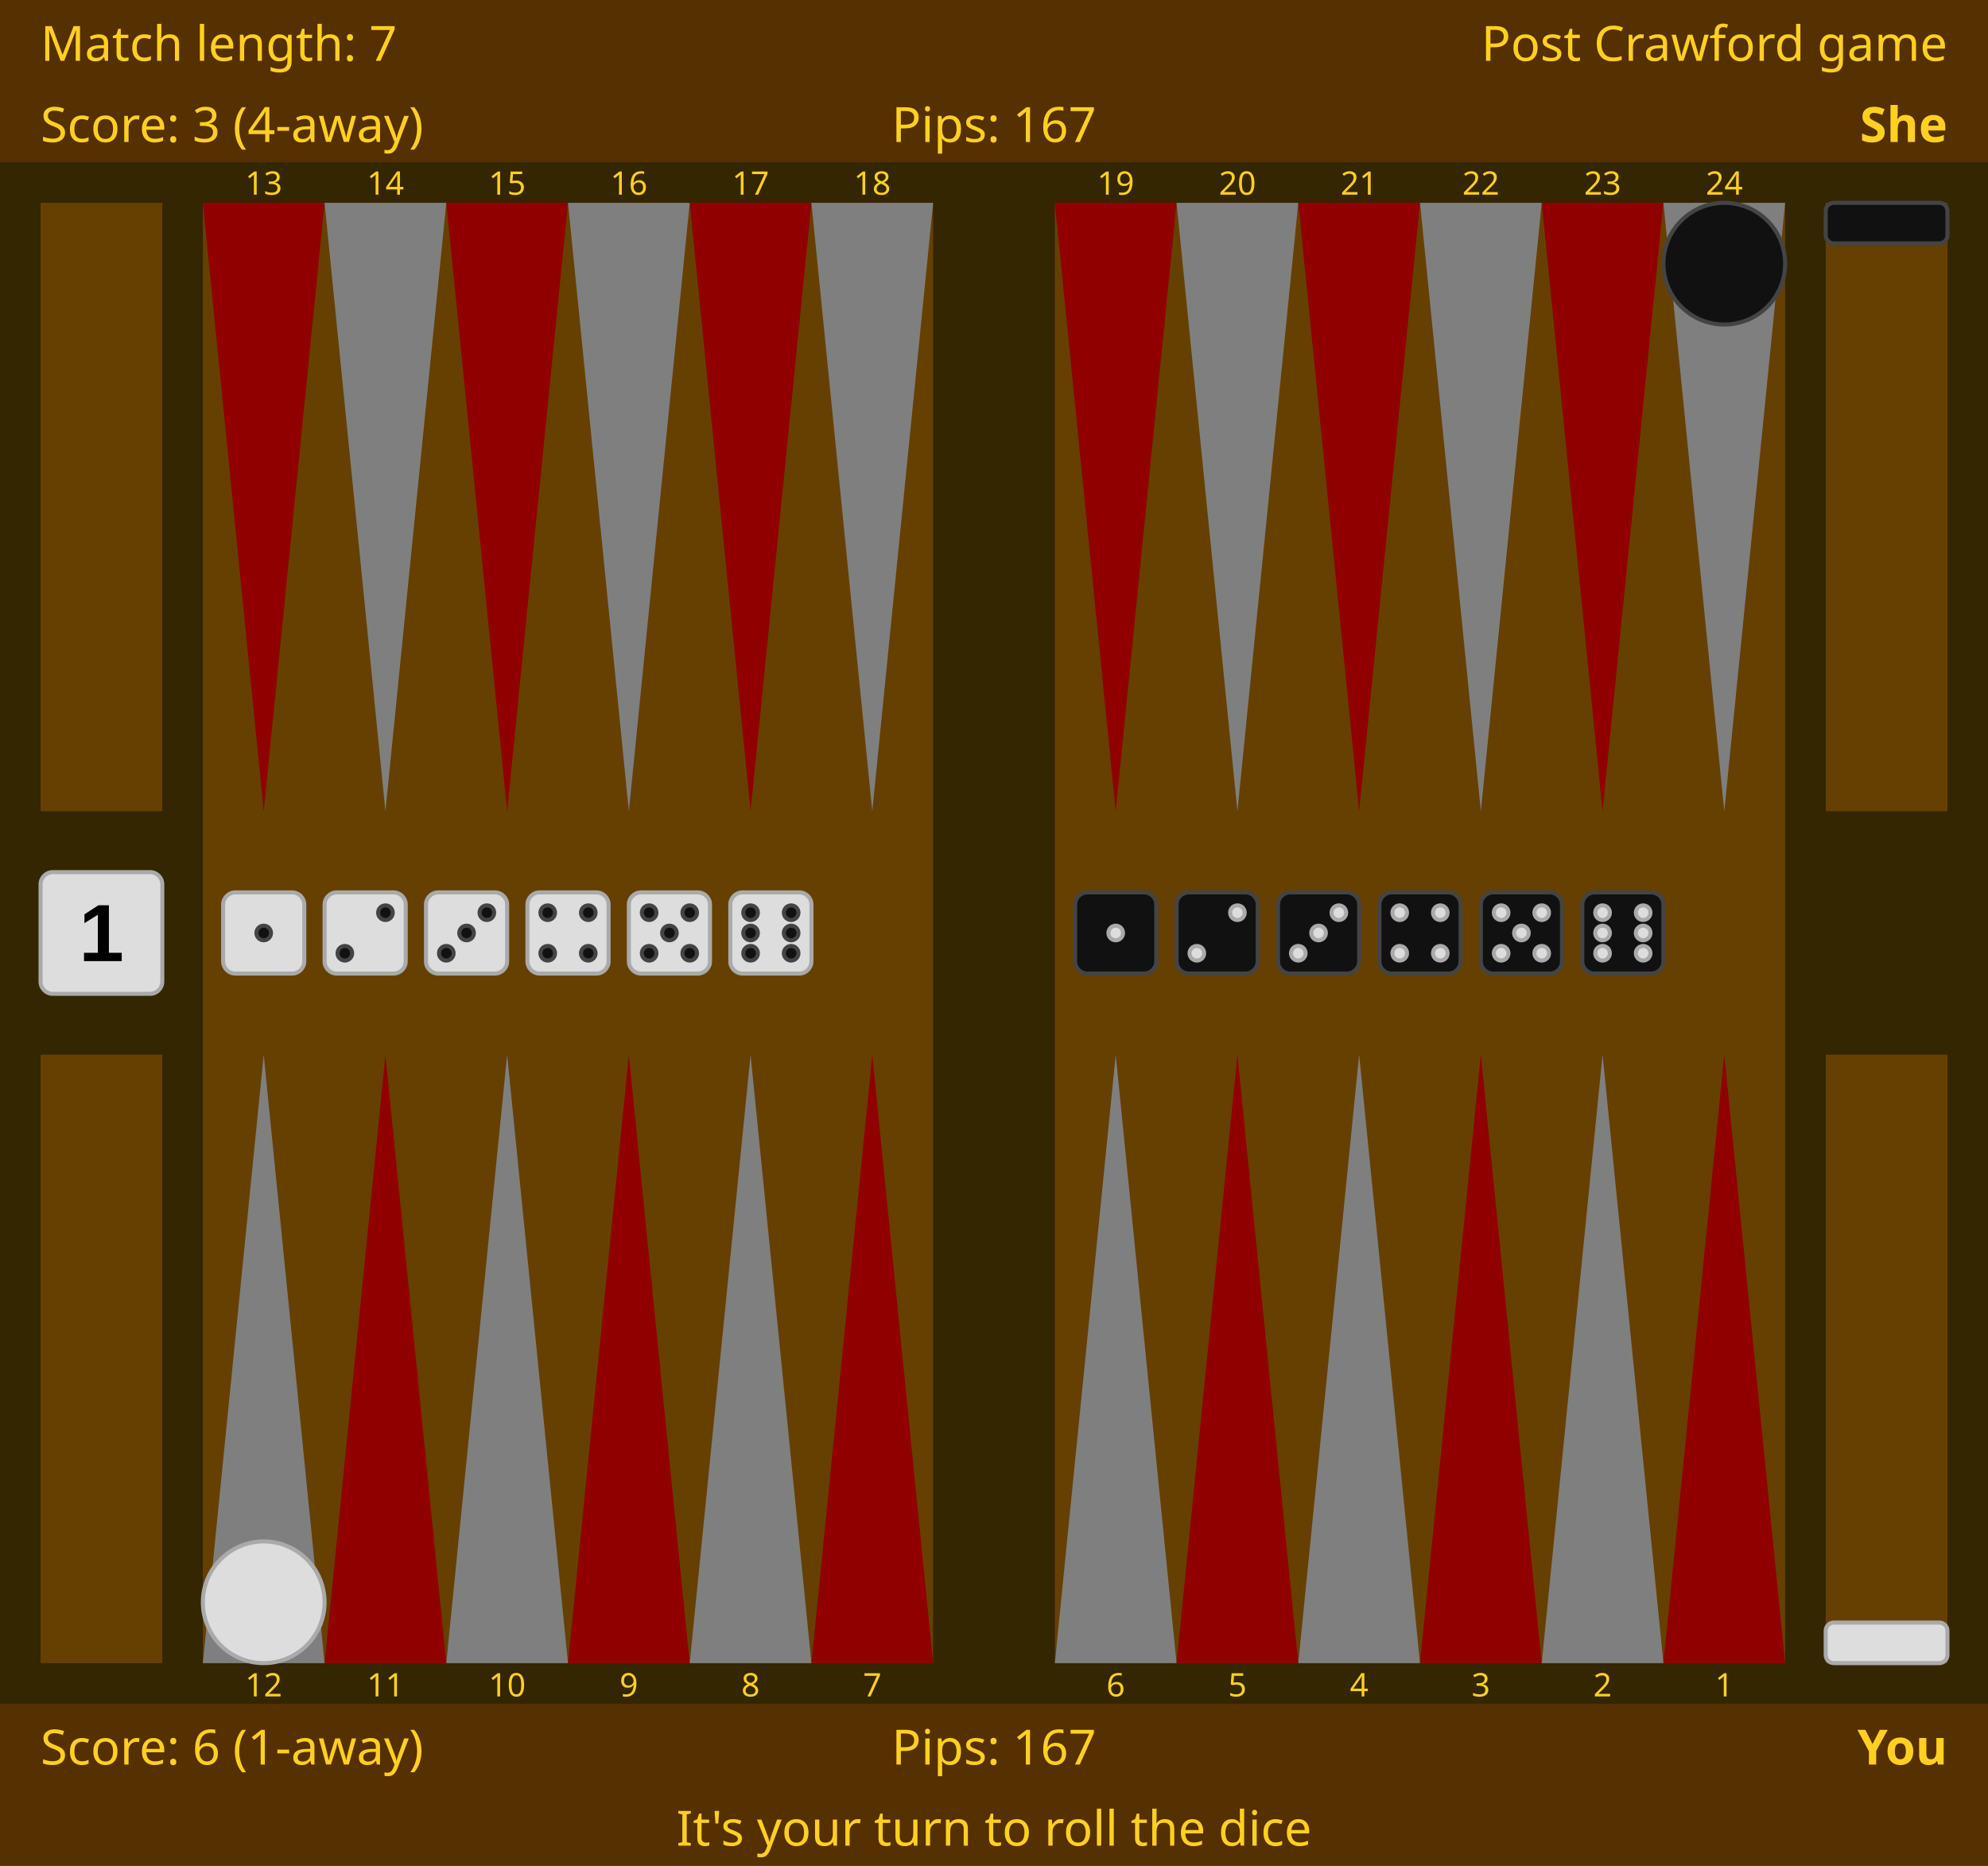
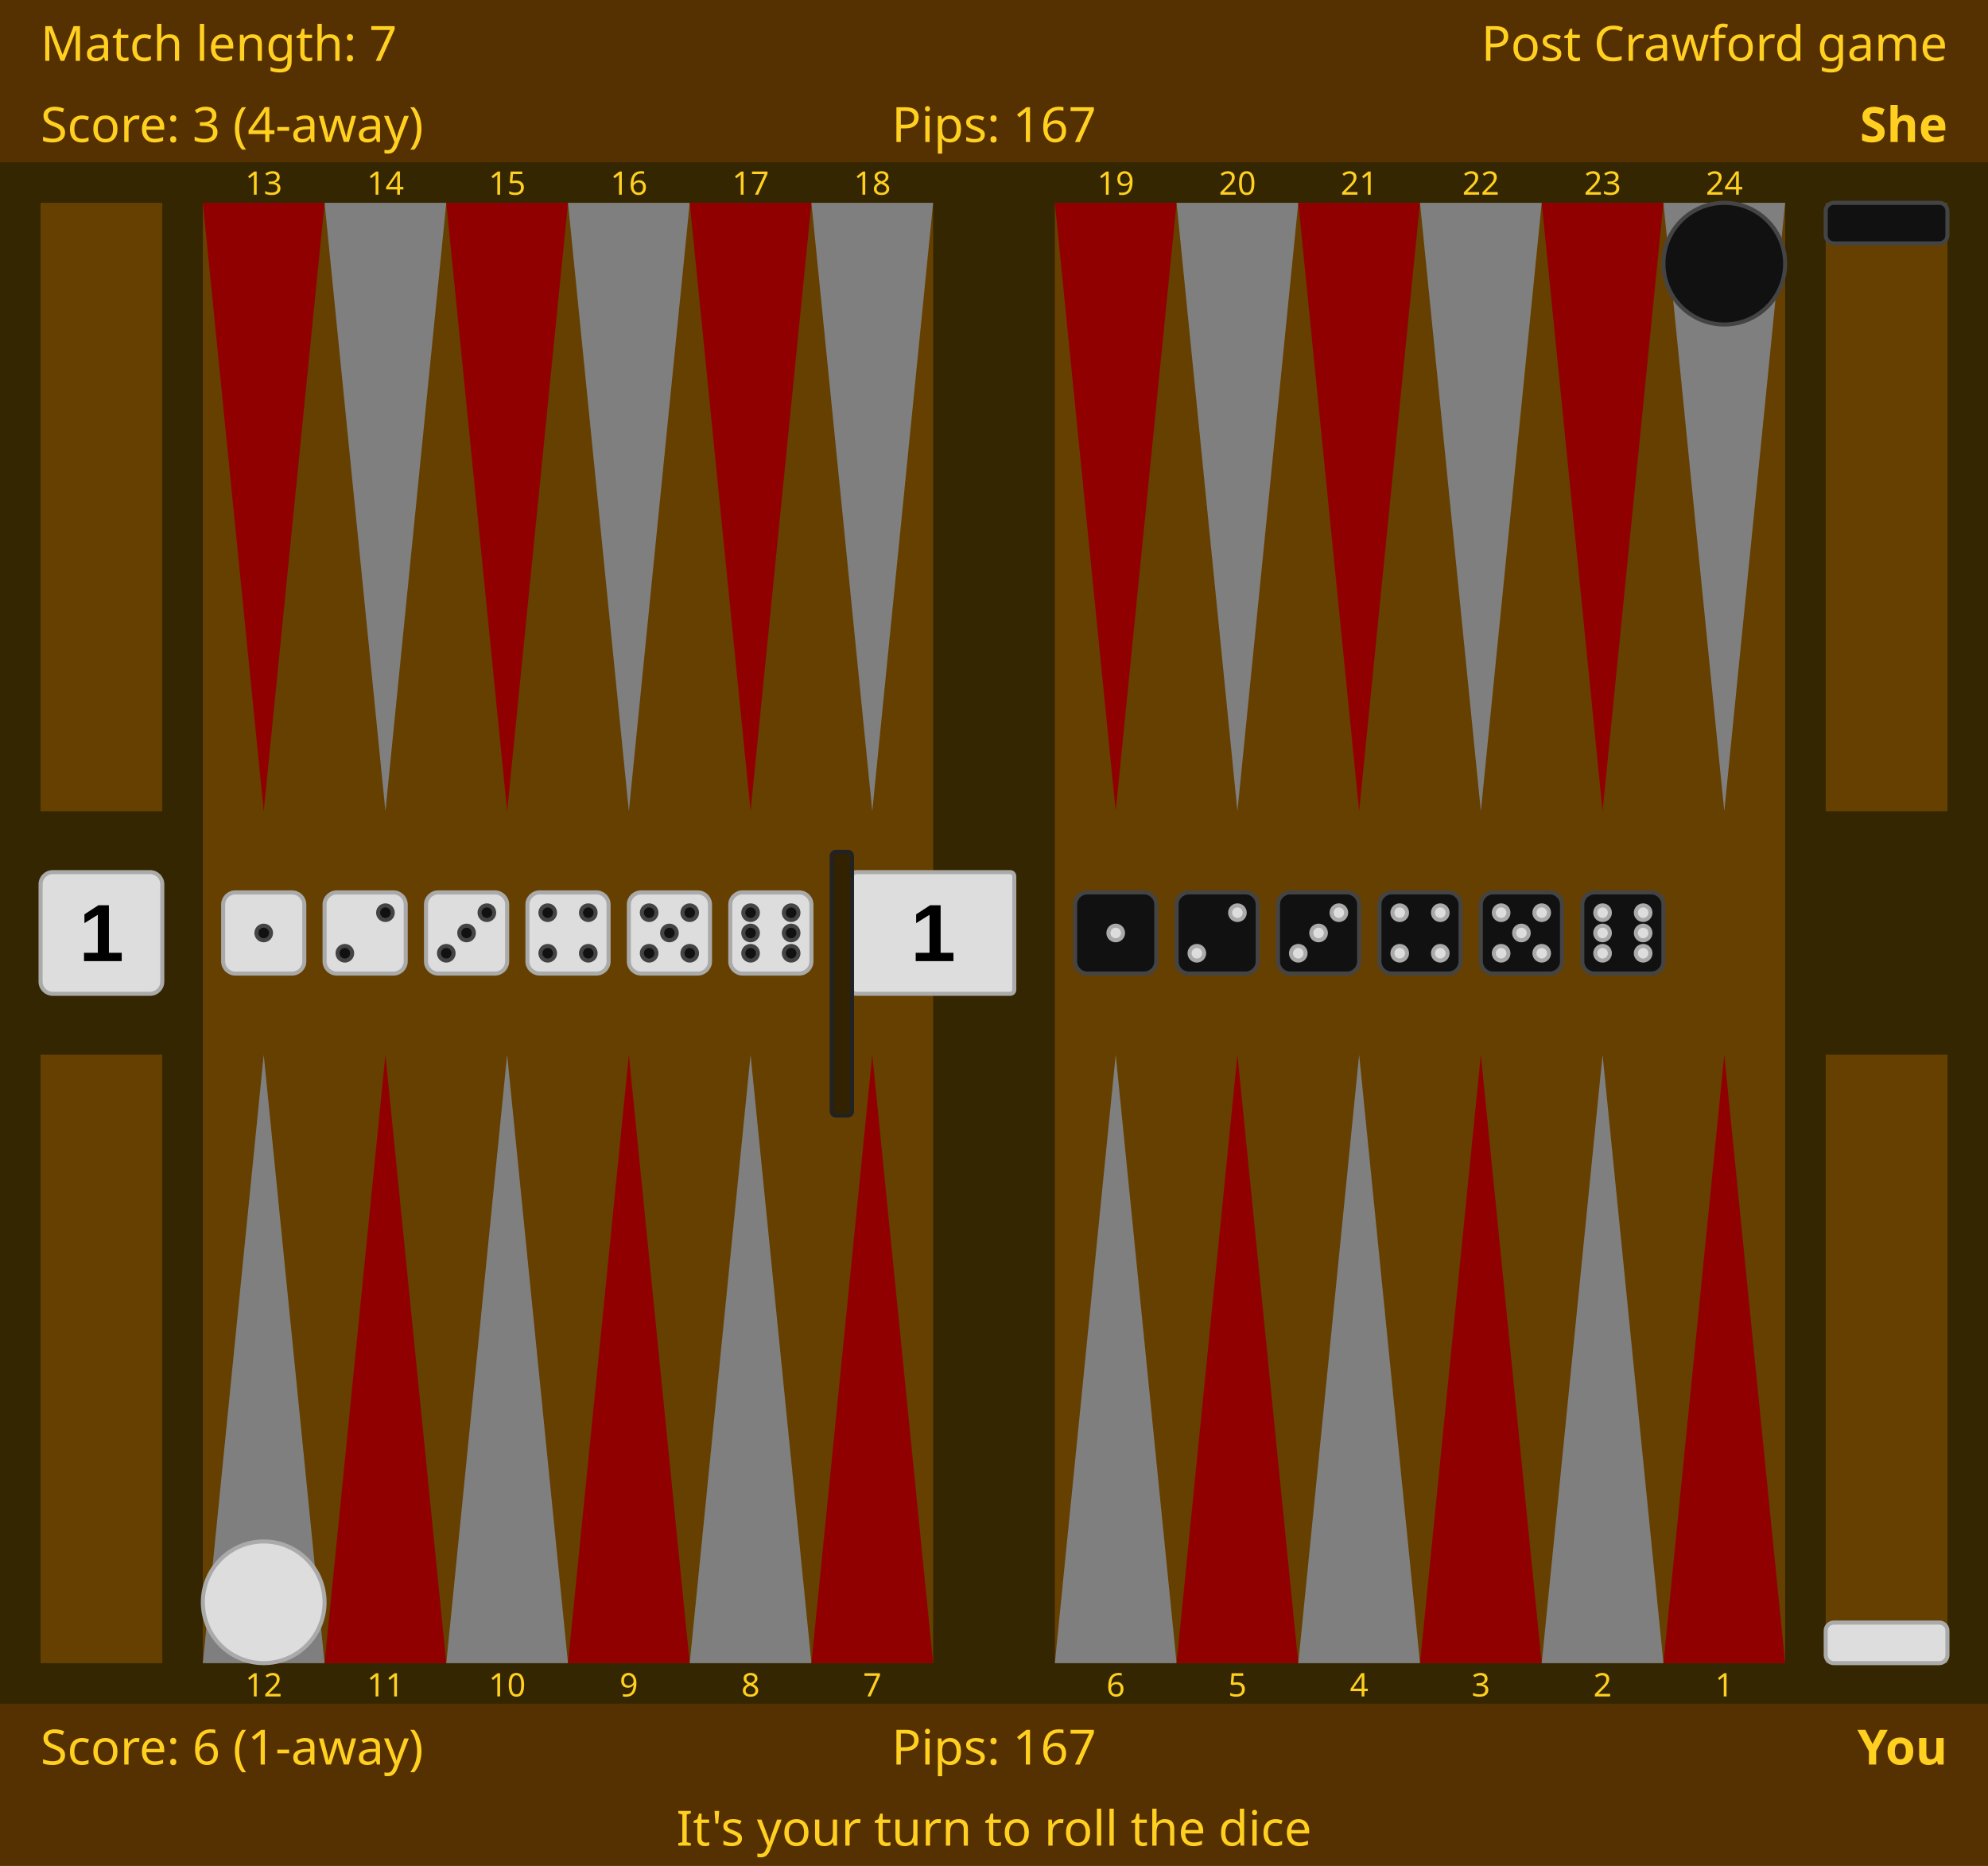
<svg xmlns="http://www.w3.org/2000/svg" viewBox="0 0 490 460" width="490" height="460">
  <rect width="490" height="460" fill="#553000" />
  <g>
    <text id="match_length" font-family="Verdana" font-size="12px" text-anchor="start" x="10" y="15" fill="#ffd020">Match length: 7</text>
    <text id="game_info" font-family="Verdana" font-size="12px" text-anchor="end" x="480" y="15" fill="#ffd020">Post Crawford game</text>
    <text id="score2" font-family="Verdana" font-size="12px" text-anchor="start" x="10" y="35" fill="#ffd020">Score: 3 (4-away)</text>
    <text id="pip2" font-family="Verdana" font-size="12px" text-anchor="middle" x="245" y="35" fill="#ffd020">Pips: 167</text>
    <text id="player2" font-family="Verdana" font-weight="bold" font-size="12px" text-anchor="end" x="480" y="35" fill="#ffd020">She</text>
  </g>
  <g transform="translate(0, 420)">
    <text id="score1" font-family="Verdana" font-size="12px" text-anchor="start" x="10" y="15" fill="#ffd020">Score: 6 (1-away)</text>
    <text id="pip1" font-family="Verdana" font-size="12px" text-anchor="middle" x="245" y="15" fill="#ffd020">Pips: 167</text>
    <text id="player1" font-family="Verdana" font-weight="bold" font-size="12px" text-anchor="end" x="480" y="15" fill="#ffd020">You</text>
    <text id="status-bar" font-family="Verdana" font-size="12px" text-anchor="middle" x="245" y="35" fill="#ffd020">It's your turn to roll the dice</text>
  </g>
  <g transform="translate(0, 40)">
    <rect width="490" height="380" fill="#332600" />
    <rect height="150" width="30" y="10" x="10" fill="#664000" />
    <rect height="150" width="30" y="220" x="10" fill="#664000" />
    <rect height="150" width="30" y="10" x="450" fill="#664000" />
    <rect height="150" width="30" y="220" x="450" fill="#664000" />
    <rect height="360" width="180" y="10" x="50" fill="#664000" />
    <rect height="360" width="180" y="10" x="260" fill="#664000" />
    <text id="text13" font-family="Verdana" font-size="8px" text-anchor="middle" x="65" y="8" fill="#ffd020">13</text>
    <polygon points=" 50,10  80,10  65,160" fill="#900000" />
    <text id="text14" font-family="Verdana" font-size="8px" text-anchor="middle" x="95" y="8" fill="#ffd020">14</text>
    <polygon points=" 80,10 110,10  95,160" fill="#7f7f7f" />
    <text id="text15" font-family="Verdana" font-size="8px" text-anchor="middle" x="125" y="8" fill="#ffd020">15</text>
    <polygon points="110,10 140,10 125,160" fill="#900000" />
    <text id="text16" font-family="Verdana" font-size="8px" text-anchor="middle" x="155" y="8" fill="#ffd020">16</text>
    <polygon points="140,10 170,10 155,160" fill="#7f7f7f" />
    <text id="text17" font-family="Verdana" font-size="8px" text-anchor="middle" x="185" y="8" fill="#ffd020">17</text>
    <polygon points="170,10 200,10 185,160" fill="#900000" />
    <text id="text18" font-family="Verdana" font-size="8px" text-anchor="middle" x="215" y="8" fill="#ffd020">18</text>
    <polygon points="200,10 230,10 215,160" fill="#7f7f7f" />
    <text id="text19" font-family="Verdana" font-size="8px" text-anchor="middle" x="275" y="8" fill="#ffd020">19</text>
    <polygon points="260,10 290,10 275,160" fill="#900000" />
    <text id="text20" font-family="Verdana" font-size="8px" text-anchor="middle" x="305" y="8" fill="#ffd020">20</text>
    <polygon points="290,10 320,10 305,160" fill="#7f7f7f" />
    <text id="text21" font-family="Verdana" font-size="8px" text-anchor="middle" x="335" y="8" fill="#ffd020">21</text>
    <polygon points="320,10 350,10 335,160" fill="#900000" />
    <text id="text22" font-family="Verdana" font-size="8px" text-anchor="middle" x="365" y="8" fill="#ffd020">22</text>
    <polygon points="350,10 380,10 365,160" fill="#7f7f7f" />
    <text id="text23" font-family="Verdana" font-size="8px" text-anchor="middle" x="395" y="8" fill="#ffd020">23</text>
    <polygon points="380,10 410,10 395,160" fill="#900000" />
    <text id="text24" font-family="Verdana" font-size="8px" text-anchor="middle" x="425" y="8" fill="#ffd020">24</text>
    <polygon points="410,10 440,10 425,160" fill="#7f7f7f" id="point24" />
    <text id="text12" font-family="Verdana" font-size="8px" text-anchor="middle" dominant-baseline="hanging" x="65" y="372" fill="#ffd020">12</text>
    <polygon points=" 50,370  80,370  65,220" fill="#7f7f7f" id="point12" />
    <text id="text11" font-family="Verdana" font-size="8px" text-anchor="middle" dominant-baseline="hanging" x="95" y="372" fill="#ffd020">11</text>
    <polygon points=" 80,370 110,370  95,220" fill="#900000" />
    <text id="text10" font-family="Verdana" font-size="8px" text-anchor="middle" dominant-baseline="hanging" x="125" y="372" fill="#ffd020">10</text>
    <polygon points="110,370 140,370 125,220" fill="#7f7f7f" />
    <text id="text9" font-family="Verdana" font-size="8px" text-anchor="middle" dominant-baseline="hanging" x="155" y="372" fill="#ffd020">9</text>
    <polygon points="140,370 170,370 155,220" fill="#900000" />
    <text id="text8" font-family="Verdana" font-size="8px" text-anchor="middle" dominant-baseline="hanging" x="185" y="372" fill="#ffd020">8</text>
    <polygon points="170,370 200,370 185,220" fill="#7f7f7f" />
    <text id="text7" font-family="Verdana" font-size="8px" text-anchor="middle" dominant-baseline="hanging" x="215" y="372" fill="#ffd020">7</text>
    <polygon points="200,370 230,370 215,220" fill="#900000" />
    <text id="text6" font-family="Verdana" font-size="8px" text-anchor="middle" dominant-baseline="hanging" x="275" y="372" fill="#ffd020">6</text>
    <polygon points="260,370 290,370 275,220" fill="#7f7f7f" />
    <text id="text5" font-family="Verdana" font-size="8px" text-anchor="middle" dominant-baseline="hanging" x="305" y="372" fill="#ffd020">5</text>
    <polygon points="290,370 320,370 305,220" fill="#900000" />
    <text id="text4" font-family="Verdana" font-size="8px" text-anchor="middle" dominant-baseline="hanging" x="335" y="372" fill="#ffd020">4</text>
    <polygon points="320,370 350,370 335,220" fill="#7f7f7f" />
    <text id="text3" font-family="Verdana" font-size="8px" text-anchor="middle" dominant-baseline="hanging" x="365" y="372" fill="#ffd020">3</text>
    <polygon points="350,370 380,370 365,220" fill="#900000" />
    <text id="text2" font-family="Verdana" font-size="8px" text-anchor="middle" dominant-baseline="hanging" x="395" y="372" fill="#ffd020">2</text>
    <polygon points="380,370 410,370 395,220" fill="#7f7f7f" />
    <text id="text1" font-family="Verdana" font-size="8px" text-anchor="middle" dominant-baseline="hanging" x="425" y="372" fill="#ffd020">1</text>
    <polygon points="410,370 440,370 425,220" fill="#900000" id="point1" />
    <g id="checker_b_flat">
      <circle stroke="#444444" stroke-width="1" fill="#111111" r="15" cy="25" cx="425" />
    </g>
    <g id="checker_b_home">
      <rect stroke="#444444" stroke-width="1" fill="#111111" rx="2" ry="2" x="450" y="10" height="10" width="30" />
    </g>
    <g id="checker_w_flat">
      <circle stroke="#aaaaaa" stroke-width="1" fill="#dddddd" r="15" cy="355" cx="65" />
    </g>
    <g id="checker_w_home">
      <rect stroke="#aaaaaa" stroke-width="1" fill="#dddddd" rx="2" ry="2" x="450" y="360" height="10" width="30" />
    </g>
    <g id="die_w_1">
      <rect stroke="#aaaaaa" stroke-width="1" fill="#dddddd" ry="3" rx="3" height="20" width="20" y="180" x="55" />
      <circle stroke="#444444" stroke-width="1" fill="#111111" r="1.8" cy="190" cx="65" />
    </g>
    <g id="die_w_2">
      <rect stroke="#aaaaaa" stroke-width="1" fill="#dddddd" ry="3" rx="3" height="20" width="20" y="180" x="80" />
      <circle stroke="#444444" stroke-width="1" fill="#111111" r="1.8" cy="195" cx="85" />
      <circle stroke="#444444" stroke-width="1" fill="#111111" r="1.8" cy="185" cx="95" />
    </g>
    <g id="die_w_3">
      <rect stroke="#aaaaaa" stroke-width="1" fill="#dddddd" ry="3" rx="3" height="20" width="20" y="180" x="105" />
      <circle stroke="#444444" stroke-width="1" fill="#111111" r="1.8" cy="195" cx="110" />
      <circle stroke="#444444" stroke-width="1" fill="#111111" r="1.8" cy="190" cx="115" />
      <circle stroke="#444444" stroke-width="1" fill="#111111" r="1.8" cy="185" cx="120" />
    </g>
    <g id="die_w_4">
      <rect stroke="#aaaaaa" stroke-width="1" fill="#dddddd" ry="3" rx="3" height="20" width="20" y="180" x="130" />
      <circle stroke="#444444" stroke-width="1" fill="#111111" r="1.8" cy="195" cx="135" />
      <circle stroke="#444444" stroke-width="1" fill="#111111" r="1.8" cy="195" cx="145" />
      <circle stroke="#444444" stroke-width="1" fill="#111111" r="1.8" cy="185" cx="135" />
      <circle stroke="#444444" stroke-width="1" fill="#111111" r="1.8" cy="185" cx="145" />
    </g>
    <g id="die_w_5">
      <rect stroke="#aaaaaa" stroke-width="1" fill="#dddddd" ry="3" rx="3" height="20" width="20" y="180" x="155" />
      <circle stroke="#444444" stroke-width="1" fill="#111111" r="1.8" cy="195" cx="160" />
      <circle stroke="#444444" stroke-width="1" fill="#111111" r="1.8" cy="195" cx="170" />
      <circle stroke="#444444" stroke-width="1" fill="#111111" r="1.8" cy="190" cx="165" />
      <circle stroke="#444444" stroke-width="1" fill="#111111" r="1.8" cy="185" cx="160" />
      <circle stroke="#444444" stroke-width="1" fill="#111111" r="1.8" cy="185" cx="170" />
    </g>
    <g id="die_w_6">
      <rect stroke="#aaaaaa" stroke-width="1" fill="#dddddd" ry="3" rx="3" height="20" width="20" y="180" x="180" />
      <circle stroke="#444444" stroke-width="1" fill="#111111" r="1.8" cy="195" cx="185" />
      <circle stroke="#444444" stroke-width="1" fill="#111111" r="1.8" cy="195" cx="195" />
      <circle stroke="#444444" stroke-width="1" fill="#111111" r="1.8" cy="190" cx="185" />
      <circle stroke="#444444" stroke-width="1" fill="#111111" r="1.8" cy="190" cx="195" />
      <circle stroke="#444444" stroke-width="1" fill="#111111" r="1.8" cy="185" cx="185" />
      <circle stroke="#444444" stroke-width="1" fill="#111111" r="1.8" cy="185" cx="195" />
    </g>
    <g id="die_b_1">
      <rect stroke="#444444" stroke-width="1" fill="#111111" ry="3" rx="3" height="20" width="20" y="180" x="265" />
      <circle stroke="#aaaaaa" stroke-width="1" fill="#dddddd" r="1.8" cy="190" cx="275" />
    </g>
    <g id="die_b_2">
      <rect stroke="#444444" stroke-width="1" fill="#111111" ry="3" rx="3" height="20" width="20" y="180" x="290" />
      <circle stroke="#aaaaaa" stroke-width="1" fill="#dddddd" r="1.8" cy="195" cx="295" />
      <circle stroke="#aaaaaa" stroke-width="1" fill="#dddddd" r="1.8" cy="185" cx="305" />
    </g>
    <g id="die_b_3">
      <rect stroke="#444444" stroke-width="1" fill="#111111" ry="3" rx="3" height="20" width="20" y="180" x="315" />
      <circle stroke="#aaaaaa" stroke-width="1" fill="#dddddd" r="1.8" cy="195" cx="320" />
      <circle stroke="#aaaaaa" stroke-width="1" fill="#dddddd" r="1.8" cy="190" cx="325" />
      <circle stroke="#aaaaaa" stroke-width="1" fill="#dddddd" r="1.8" cy="185" cx="330" />
    </g>
    <g id="die_b_4">
      <rect stroke="#444444" stroke-width="1" fill="#111111" ry="3" rx="3" height="20" width="20" y="180" x="340" />
      <circle stroke="#aaaaaa" stroke-width="1" fill="#dddddd" r="1.8" cy="195" cx="345" />
      <circle stroke="#aaaaaa" stroke-width="1" fill="#dddddd" r="1.8" cy="195" cx="355" />
      <circle stroke="#aaaaaa" stroke-width="1" fill="#dddddd" r="1.8" cy="185" cx="345" />
      <circle stroke="#aaaaaa" stroke-width="1" fill="#dddddd" r="1.8" cy="185" cx="355" />
    </g>
    <g id="die_b_5">
      <rect stroke="#444444" stroke-width="1" fill="#111111" ry="3" rx="3" height="20" width="20" y="180" x="365" />
      <circle stroke="#aaaaaa" stroke-width="1" fill="#dddddd" r="1.8" cy="195" cx="370" />
      <circle stroke="#aaaaaa" stroke-width="1" fill="#dddddd" r="1.8" cy="195" cx="380" />
      <circle stroke="#aaaaaa" stroke-width="1" fill="#dddddd" r="1.8" cy="190" cx="375" />
      <circle stroke="#aaaaaa" stroke-width="1" fill="#dddddd" r="1.8" cy="185" cx="370" />
      <circle stroke="#aaaaaa" stroke-width="1" fill="#dddddd" r="1.8" cy="185" cx="380" />
    </g>
    <g id="die_b_6">
      <rect stroke="#444444" stroke-width="1" fill="#111111" ry="3" rx="3" height="20" width="20" y="180" x="390" />
      <circle stroke="#aaaaaa" stroke-width="1" fill="#dddddd" r="1.8" cy="195" cx="395" />
      <circle stroke="#aaaaaa" stroke-width="1" fill="#dddddd" r="1.8" cy="195" cx="405" />
      <circle stroke="#aaaaaa" stroke-width="1" fill="#dddddd" r="1.8" cy="190" cx="395" />
      <circle stroke="#aaaaaa" stroke-width="1" fill="#dddddd" r="1.8" cy="190" cx="405" />
      <circle stroke="#aaaaaa" stroke-width="1" fill="#dddddd" r="1.8" cy="185" cx="395" />
      <circle stroke="#aaaaaa" stroke-width="1" fill="#dddddd" r="1.8" cy="185" cx="405" />
    </g>
    <g id="cube">
      <rect stroke="#aaaaaa" stroke-width="1" fill="#dddddd" rx="3" ry="3" width="30" height="30" x="10" y="175" />
      <text x="25" y="190" id="cube-value" text-anchor="middle" font-size="20px" color="111111" font-family="Arial" font-weight="bold" dominant-baseline="central">1</text>
    </g>
+     <g id="flag">
+       <rect stroke="#aaaaaa" stroke-width="1" fill="#dddddd" rx="1" ry="1" width="40" height="30" x="210" y="175" />
+       <rect stroke="#222222" stroke-width="1" fill="#332200" rx="1" ry="1" width="5" height="65" x="205" y="170" />
+       <text x="230" y="190" id="flag-value" text-anchor="middle" font-size="20px" color="111111" font-family="Arial" font-weight="bold" dominant-baseline="central">1</text>
+     </g>
  </g>
</svg>
